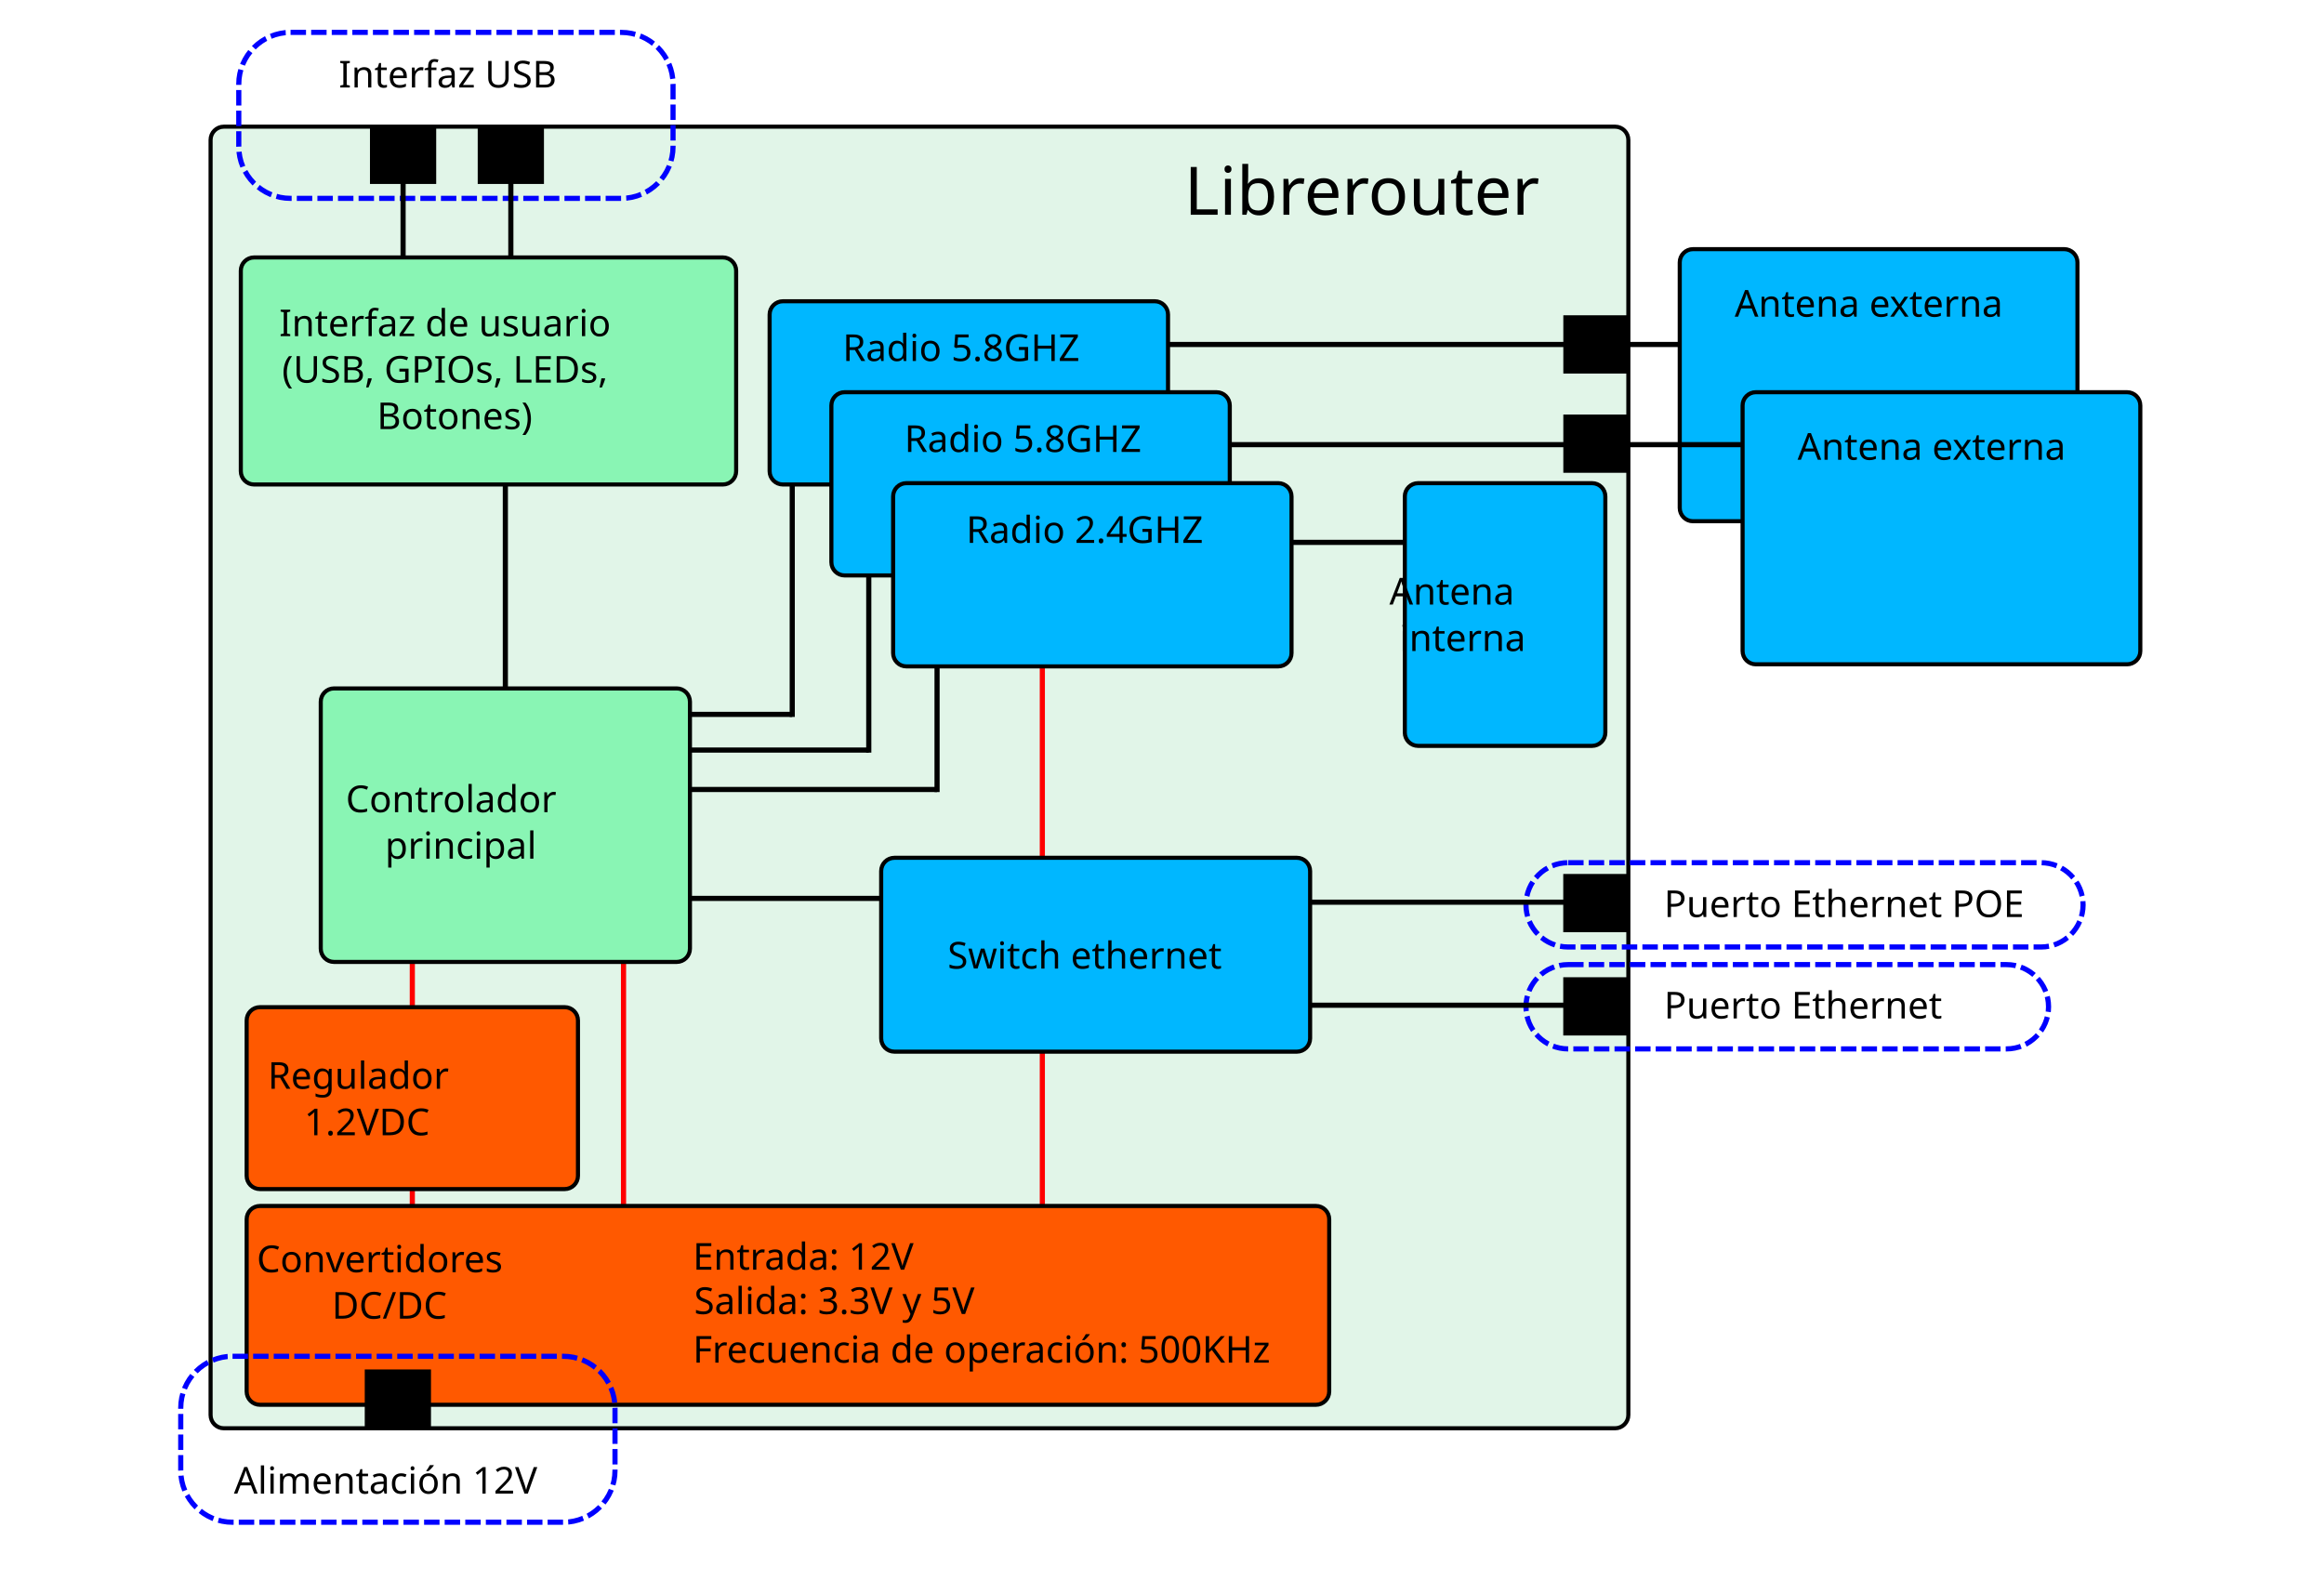
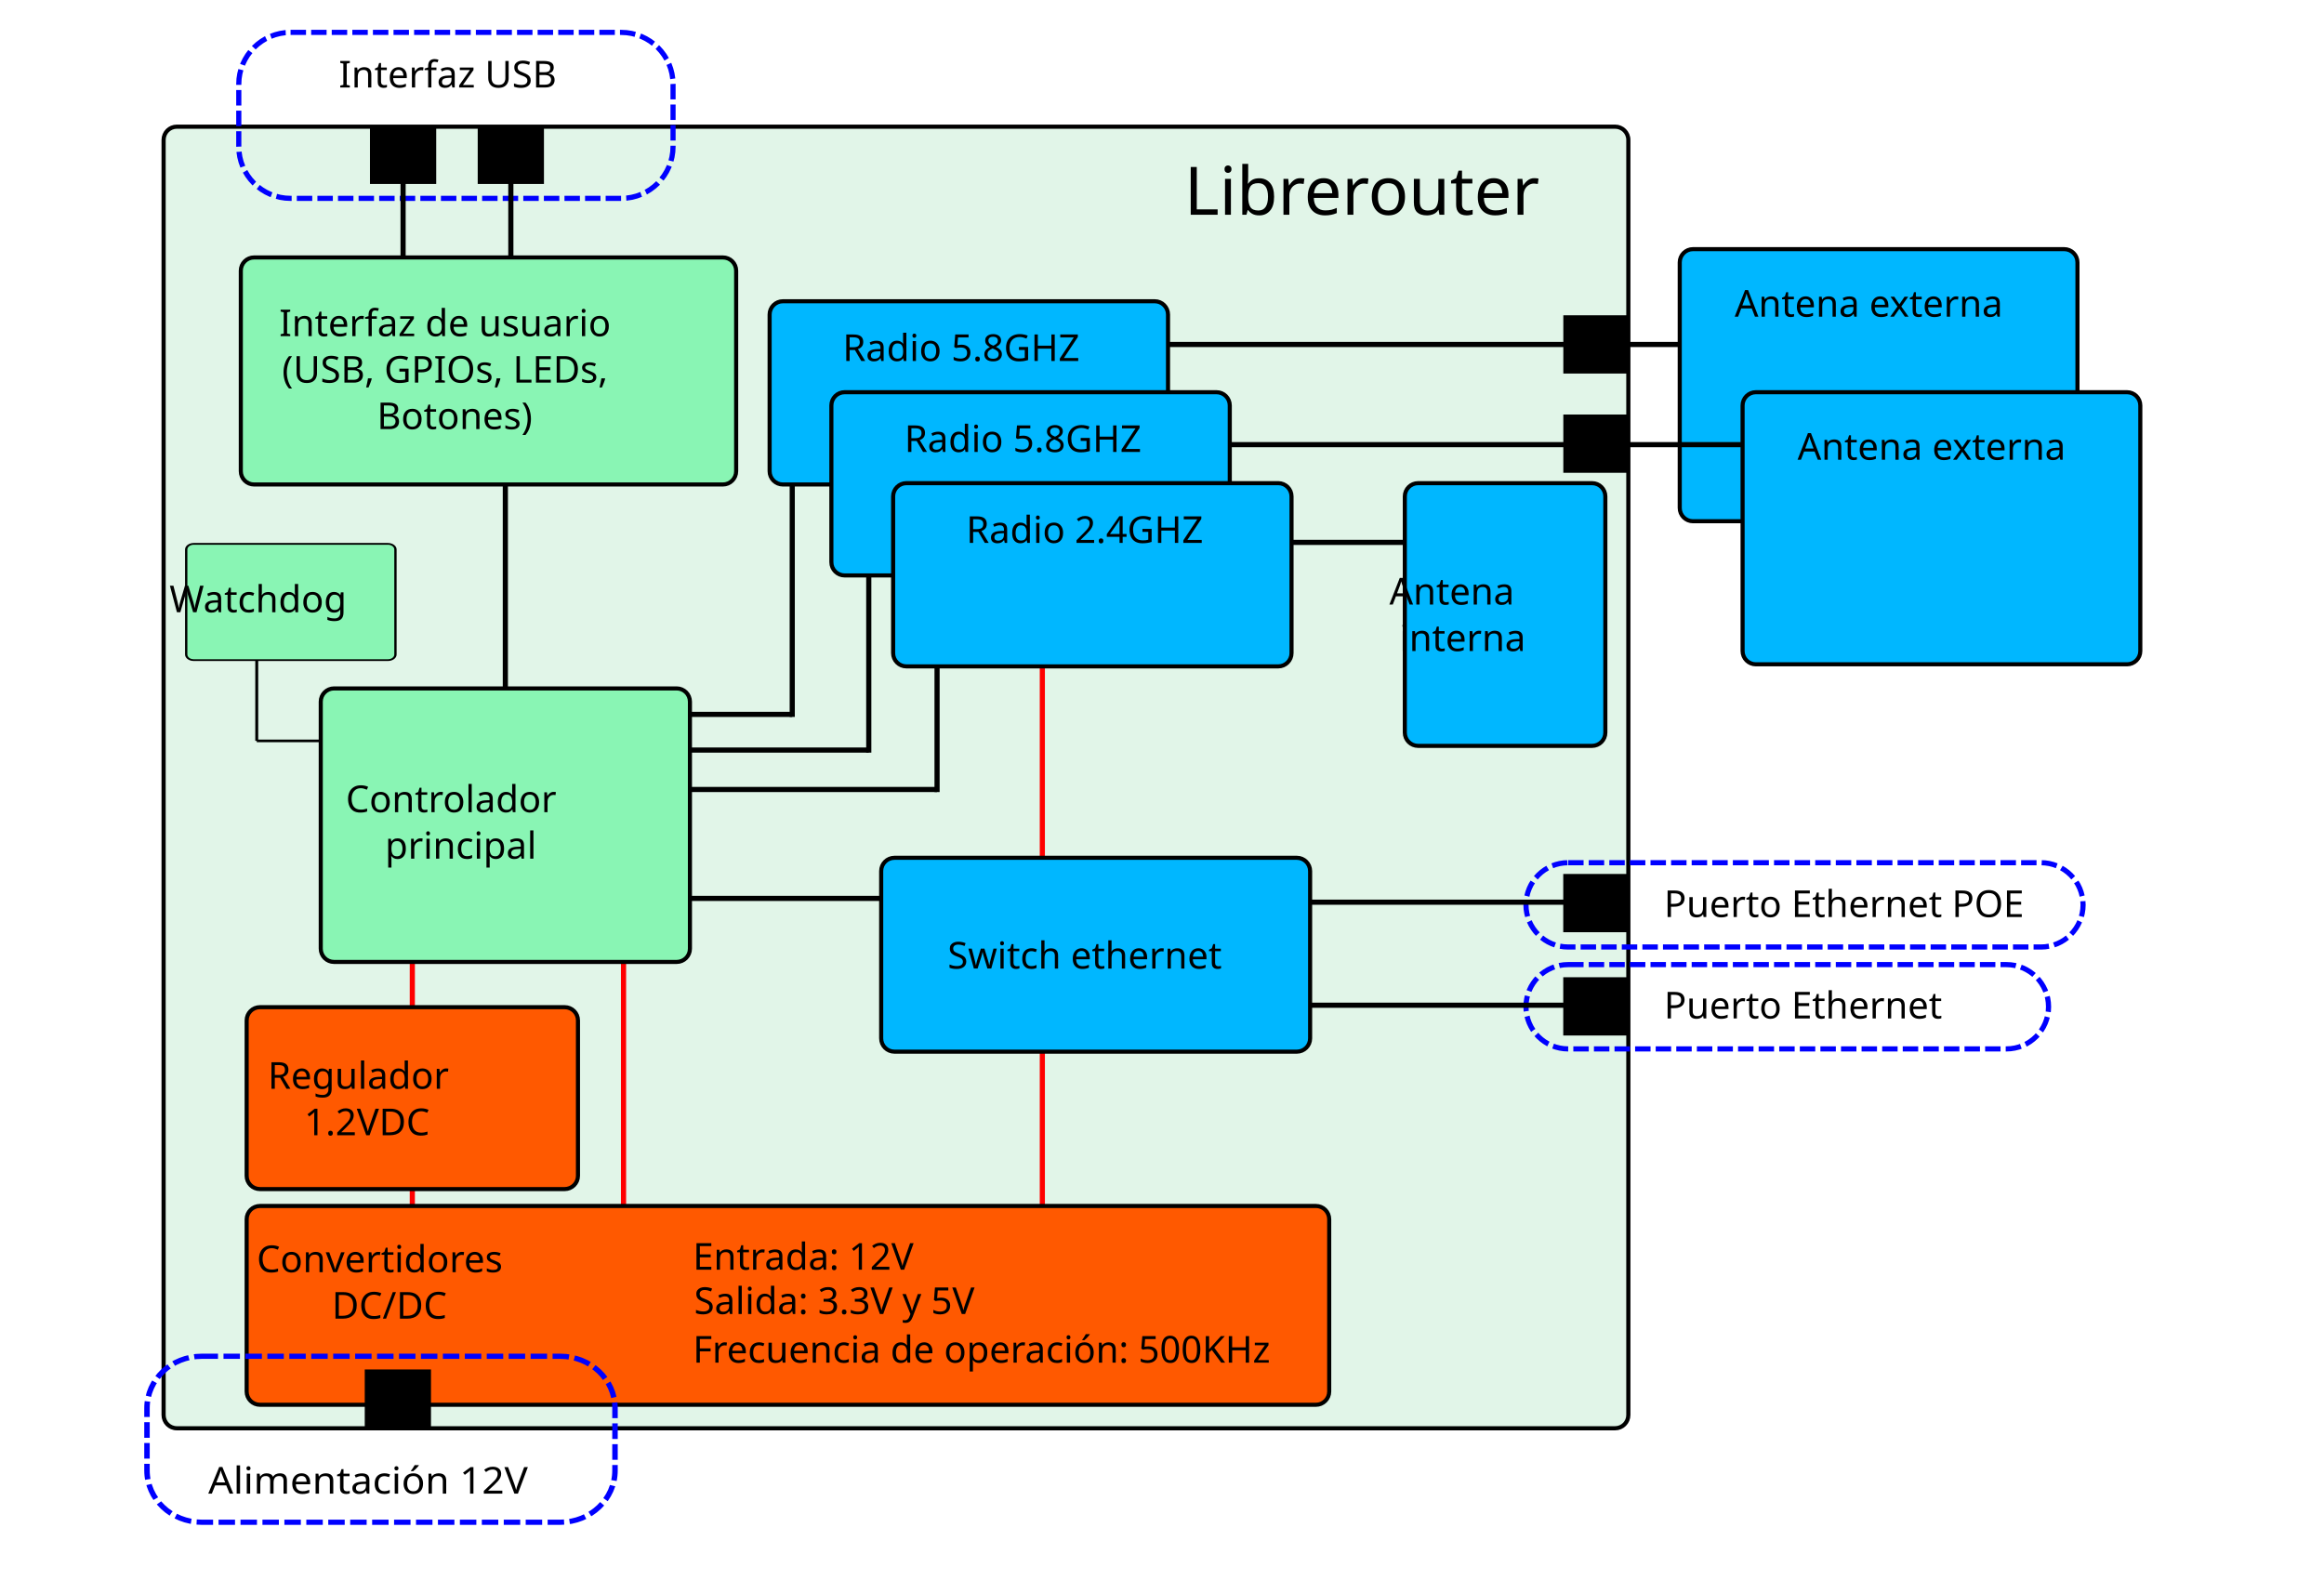
<svg xmlns="http://www.w3.org/2000/svg" width="2500" height="1700" viewBox="0 0 661.458 449.792" version="1.1" id="SVGRoot">
  <defs id="defs18" />
  <g id="layer1" transform="translate(0,152.7917)">
-     <rect style="fill:#e1f5e8;fill-opacity:1;stroke:#000000;stroke-width:1.165;stroke-linejoin:round;stroke-miterlimit:4;stroke-dasharray:none;stroke-opacity:1" id="rect4789" width="403.523" height="370.54" x="59.938" y="-116.733" ry="3.78" />
+     <path style="fill:#e1f5e8;fill-opacity:1;stroke:#000000;stroke-width:4.476;stroke-linejoin:round;stroke-miterlimit:4;stroke-dasharray:none;stroke-opacity:1" d="M 190.273 136.283 C 182.359 136.283 175.988 142.656 175.988 150.57 L 175.988 1522.465 C 175.988 1530.379 182.359 1536.752 190.273 1536.752 L 1737.381 1536.752 C 1745.295 1536.752 1751.666 1530.379 1751.666 1522.465 L 1751.666 150.57 C 1751.666 142.656 1745.295 136.283 1737.381 136.283 L 190.273 136.283 z " transform="matrix(0.2645833,0,0,0.2645833,0,-152.7917)" id="rect4789" />
    <path style="fill:none;stroke:#ff0000;stroke-width:1.465;stroke-linecap:butt;stroke-linejoin:miter;stroke-miterlimit:4;stroke-dasharray:none;stroke-opacity:1" d="M 296.669,198.436 V 20.318" id="path5133-9-6" />
    <path style="fill:none;stroke:#ff0000;stroke-width:1.465;stroke-linecap:butt;stroke-linejoin:miter;stroke-miterlimit:4;stroke-dasharray:none;stroke-opacity:1" d="M 177.467,196.832 V 114.931" id="path5133-9-4" />
    <path style="fill:none;stroke:#ff0000;stroke-width:1.465;stroke-linecap:butt;stroke-linejoin:miter;stroke-miterlimit:4;stroke-dasharray:none;stroke-opacity:1" d="M 117.353,198.837 V 116.936" id="path5133-9" />
    <g id="g4695" transform="translate(-58.76243,-103.2263)">
      <rect ry="3.78" y="36.196" x="277.812" height="52.161" width="113.393" id="rect41-3" style="fill:#00b7ff;fill-opacity:1;stroke:#000000;stroke-width:1.165;stroke-linejoin:round;stroke-miterlimit:4;stroke-dasharray:none;stroke-opacity:1" />
      <text id="text4594" y="53.205" x="298.601" style="font-style:normal;font-weight:normal;font-size:10.583px;line-height:1.25;font-family:sans-serif;letter-spacing:0px;word-spacing:0px;fill:#000000;fill-opacity:1;stroke:none;stroke-width:0.265" xml:space="preserve">
        <tspan id="tspan4596" style="stroke-width:0.265" y="53.205" x="298.601">Radio 5.8GHZ </tspan>
      </text>
    </g>
    <rect style="fill:#ff5900;fill-opacity:1;stroke:#000000;stroke-width:1.165;stroke-linejoin:round;stroke-miterlimit:4;stroke-dasharray:none;stroke-opacity:1" id="rect41-6" width="308.115" height="56.594" x="70.203" y="190.523" ry="3.78" />
    <text xml:space="preserve" style="font-style:normal;font-weight:normal;font-size:10.583px;line-height:1.25;font-family:sans-serif;text-align:center;letter-spacing:0px;word-spacing:0px;text-anchor:middle;fill:#000000;fill-opacity:1;stroke:none;stroke-width:0.265" x="117.714" y="209.373" id="text4620">
      <tspan x="117.714" y="209.373" style="text-align:center;text-anchor:middle;stroke-width:0.265" id="tspan4622">Convertidores</tspan>
      <tspan x="117.714" y="222.602" style="text-align:center;text-anchor:middle;stroke-width:0.265" id="tspan4791">DC/DC</tspan>
    </text>
    <text xml:space="preserve" style="font-style:normal;font-weight:normal;font-size:10.583px;line-height:1.25;font-family:sans-serif;letter-spacing:0px;word-spacing:0px;fill:#000000;fill-opacity:1;stroke:none;stroke-width:0.265" x="197.204" y="208.666" id="text4628">
      <tspan id="tspan4626" x="197.204" y="208.666" style="stroke-width:0.265">Entrada: 12V</tspan>
    </text>
    <text xml:space="preserve" style="font-style:normal;font-weight:normal;font-size:10.583px;line-height:1.25;font-family:sans-serif;letter-spacing:0px;word-spacing:0px;fill:#000000;fill-opacity:1;stroke:none;stroke-width:0.265" x="197.545" y="221.276" id="text4632">
      <tspan x="197.545" y="221.276" style="stroke-width:0.265" id="tspan4634">Salida: 3.3V y 5V</tspan>
    </text>
    <text xml:space="preserve" style="font-style:normal;font-weight:normal;font-size:10.583px;line-height:1.25;font-family:sans-serif;letter-spacing:0px;word-spacing:0px;fill:#000000;fill-opacity:1;stroke:none;stroke-width:0.265" x="197.204" y="235.124" id="text4640">
      <tspan x="197.204" y="235.124" style="stroke-width:0.265" id="tspan4646">Frecuencia de operación: 500KHz</tspan>
    </text>
    <rect ry="14.741" y="-143.569" x="67.96" height="47.247" width="123.598" id="rect5373" style="fill:none;fill-opacity:1;stroke:#0000ff;stroke-width:1.465;stroke-linejoin:miter;stroke-miterlimit:4;stroke-dasharray:4.395, 1.465;stroke-dashoffset:0;stroke-opacity:1" />
    <rect ry="12.001" y="121.808" x="434.325" height="24.001" width="148.734" id="rect5373-5-4" style="fill:none;fill-opacity:1;stroke:#0000ff;stroke-width:1.465;stroke-linejoin:miter;stroke-miterlimit:4;stroke-dasharray:4.395, 1.465;stroke-dashoffset:0;stroke-opacity:1" />
    <rect ry="12.001" y="92.798" x="434.325" height="24.001" width="158.561" id="rect5373-5-4-8" style="fill:none;fill-opacity:1;stroke:#0000ff;stroke-width:1.465;stroke-linejoin:miter;stroke-miterlimit:4;stroke-dasharray:4.395, 1.465;stroke-dashoffset:0;stroke-opacity:1" />
-     <rect ry="14.741" y="233.311" x="51.443" height="47.247" width="123.598" id="rect5373-1" style="fill:none;fill-opacity:1;stroke:#0000ff;stroke-width:1.465;stroke-linejoin:miter;stroke-miterlimit:4;stroke-dasharray:4.395, 1.465;stroke-dashoffset:0;stroke-opacity:1" />
    <g id="g4675" transform="translate(61.434,-163.7025)">
      <rect ry="3.78" y="84.199" x="7.106" height="64.634" width="140.985" id="rect41-35" style="fill:#89f5b4;fill-opacity:1;stroke:#000000;stroke-width:1.165;stroke-linejoin:round;stroke-miterlimit:4;stroke-dasharray:none;stroke-opacity:1" />
      <text id="text4667" y="106.61" x="77.606" style="font-style:normal;font-weight:normal;font-size:10.583px;line-height:1.25;font-family:sans-serif;text-align:center;letter-spacing:0px;word-spacing:0px;text-anchor:middle;fill:#000000;fill-opacity:1;stroke:none;stroke-width:0.265" xml:space="preserve">
        <tspan style="text-align:center;text-anchor:middle;stroke-width:0.265" y="106.61" x="77.606" id="tspan5001">Interfaz de usuario</tspan>
        <tspan style="text-align:center;text-anchor:middle;stroke-width:0.265" y="119.839" x="77.606" id="tspan5009">(USB, GPIOs, LEDs,</tspan>
        <tspan style="text-align:center;text-anchor:middle;stroke-width:0.265" y="133.068" x="77.606" id="tspan5011">Botones)</tspan>
      </text>
      <text xml:space="preserve" style="font-style:normal;font-weight:normal;font-size:10.583px;line-height:1.25;font-family:sans-serif;letter-spacing:0px;word-spacing:0px;fill:#000000;fill-opacity:1;stroke:none;stroke-width:0.265" x="12.851" y="121.619" id="text5007">
        <tspan id="tspan5005" x="12.851" y="130.983" style="stroke-width:0.265" />
      </text>
    </g>
    <g transform="translate(-41.1865,-77.33491)" id="g4695-2">
      <rect ry="3.78" y="36.196" x="277.812" height="52.161" width="113.393" id="rect41-3-9" style="fill:#00b7ff;fill-opacity:1;stroke:#000000;stroke-width:1.165;stroke-linejoin:round;stroke-miterlimit:4;stroke-dasharray:none;stroke-opacity:1" />
      <text id="text4594-1" y="53.205" x="298.601" style="font-style:normal;font-weight:normal;font-size:10.583px;line-height:1.25;font-family:sans-serif;letter-spacing:0px;word-spacing:0px;fill:#000000;fill-opacity:1;stroke:none;stroke-width:0.265" xml:space="preserve">
        <tspan id="tspan4596-2" style="stroke-width:0.265" y="53.205" x="298.601">Radio 5.8GHZ </tspan>
      </text>
    </g>
    <g transform="translate(-23.61064,-51.44354)" id="g4695-2-7">
      <rect ry="3.78" y="36.196" x="277.812" height="52.161" width="113.393" id="rect41-3-9-0" style="fill:#00b7ff;fill-opacity:1;stroke:#000000;stroke-width:1.165;stroke-linejoin:round;stroke-miterlimit:4;stroke-dasharray:none;stroke-opacity:1" />
      <text id="text4594-1-9" y="53.205" x="298.601" style="font-style:normal;font-weight:normal;font-size:10.583px;line-height:1.25;font-family:sans-serif;letter-spacing:0px;word-spacing:0px;fill:#000000;fill-opacity:1;stroke:none;stroke-width:0.265" xml:space="preserve">
        <tspan id="tspan4596-2-3" style="stroke-width:0.265" y="53.205" x="298.601">Radio 2.4GHZ </tspan>
      </text>
    </g>
    <g transform="translate(194.9855,-111.2601)" id="g4796">
      <rect ry="3.78" y="29.393" x="283.104" height="77.461" width="113.198" id="rect41-3-9-0-0" style="fill:#00b7ff;fill-opacity:1;stroke:#000000;stroke-width:1.165;stroke-linejoin:round;stroke-miterlimit:4;stroke-dasharray:none;stroke-opacity:1" />
      <text id="text4594-1-9-6" y="48.623" x="298.745" style="font-style:normal;font-weight:normal;font-size:10.583px;line-height:1.25;font-family:sans-serif;letter-spacing:0px;word-spacing:0px;fill:#000000;fill-opacity:1;stroke:none;stroke-width:0.265" xml:space="preserve">
        <tspan id="tspan4596-2-3-2" style="stroke-width:0.265" y="48.623" x="298.745">Antena externa </tspan>
      </text>
    </g>
    <g transform="translate(111.391,7.744858)" id="g4796-6-9">
      <g transform="translate(5.34539,-52.38483)" id="g4860">
        <rect style="fill:#00b7ff;fill-opacity:1;stroke:#000000;stroke-width:1.165;stroke-linejoin:round;stroke-miterlimit:4;stroke-dasharray:none;stroke-opacity:1" id="rect41-3-9-0-0-1-2" width="57.072" height="74.788" x="283.104" y="29.393" ry="3.78" />
        <text xml:space="preserve" style="font-style:normal;font-weight:normal;font-size:10.583px;line-height:1.25;font-family:sans-serif;text-align:center;letter-spacing:0px;word-spacing:0px;text-anchor:middle;fill:#000000;fill-opacity:1;stroke:none;stroke-width:0.265" x="311.63" y="63.955" id="text4594-1-9-6-8-0">
          <tspan x="311.63" y="63.955" style="text-align:center;text-anchor:middle;stroke-width:0.265" id="tspan4596-2-3-2-7-2">Antena</tspan>
          <tspan x="313.314" y="77.184" style="text-align:center;text-anchor:middle;stroke-width:0.265" id="tspan4854">interna </tspan>
        </text>
      </g>
    </g>
    <path id="path4862" d="M 332.697,-54.727 H 478.225" style="fill:none;stroke:#000000;stroke-width:1.465;stroke-linecap:butt;stroke-linejoin:miter;stroke-miterlimit:4;stroke-dasharray:none;stroke-opacity:1" />
    <path id="path4862-3" d="M 350.015,-26.208 H 495.543" style="fill:none;stroke:#000000;stroke-width:1.465;stroke-linecap:butt;stroke-linejoin:miter;stroke-miterlimit:4;stroke-dasharray:none;stroke-opacity:1" />
    <g transform="translate(212.873,-70.53134)" id="g4796-7">
      <rect ry="3.78" y="29.393" x="283.104" height="77.461" width="113.198" id="rect41-3-9-0-0-5" style="fill:#00b7ff;fill-opacity:1;stroke:#000000;stroke-width:1.165;stroke-linejoin:round;stroke-miterlimit:4;stroke-dasharray:none;stroke-opacity:1" />
      <text id="text4594-1-9-6-9" y="48.623" x="298.745" style="font-style:normal;font-weight:normal;font-size:10.583px;line-height:1.25;font-family:sans-serif;letter-spacing:0px;word-spacing:0px;fill:#000000;fill-opacity:1;stroke:none;stroke-width:0.265" xml:space="preserve">
        <tspan id="tspan4596-2-3-2-2" style="stroke-width:0.265" y="48.623" x="298.745">Antena externa </tspan>
      </text>
    </g>
    <g id="g5071" transform="translate(65.21376,-86.59533)">
      <rect ry="3.78" y="178.002" x="185.586" height="55.185" width="122.086" id="rect41-3-6" style="fill:#00b7ff;fill-opacity:1;stroke:#000000;stroke-width:1.165;stroke-linejoin:round;stroke-miterlimit:4;stroke-dasharray:none;stroke-opacity:1" />
      <text id="text4783" y="209.539" x="204.49" style="font-style:normal;font-weight:normal;font-size:10.583px;line-height:1.25;font-family:sans-serif;letter-spacing:0px;word-spacing:0px;fill:#000000;fill-opacity:1;stroke:none;stroke-width:0.265" xml:space="preserve">
        <tspan id="tspan4785" style="stroke-width:0.265" y="209.539" x="204.49">Switch ethernet</tspan>
      </text>
    </g>
    <path id="path4862-3-2" d="m 367.308,1.611 h 32.608" style="fill:none;stroke:#000000;stroke-width:1.465;stroke-linecap:butt;stroke-linejoin:miter;stroke-miterlimit:4;stroke-dasharray:none;stroke-opacity:1" />
    <g id="g4675-8" transform="translate(101.1215,-90.22389)">
      <g id="g4997" transform="translate(-21.16667,49.2125)">
        <rect style="fill:#89f5b4;fill-opacity:1;stroke:#000000;stroke-width:1.165;stroke-linejoin:round;stroke-miterlimit:4;stroke-dasharray:none;stroke-opacity:1" id="rect41-35-9" width="105.077" height="77.863" x="11.339" y="84.199" ry="3.78" />
        <text xml:space="preserve" style="font-style:normal;font-weight:normal;font-size:10.583px;line-height:1.25;font-family:sans-serif;text-align:center;letter-spacing:0px;word-spacing:0px;text-anchor:middle;fill:#000000;fill-opacity:1;stroke:none;stroke-width:0.265" x="63.586" y="119.436" id="text4667-7">
          <tspan x="63.586" y="119.436" style="text-align:center;text-anchor:middle;stroke-width:0.265" id="tspan4669-6">Controlador</tspan>
          <tspan id="tspan4991" x="63.586" y="132.665" style="text-align:center;text-anchor:middle;stroke-width:0.265">principal</tspan>
        </text>
      </g>
    </g>
    <rect style="fill:#000000;fill-opacity:1;stroke:#000000;stroke-width:1.465;stroke-linejoin:miter;stroke-miterlimit:4;stroke-dasharray:none;stroke-opacity:1" id="rect5013" width="17.387" height="15.119" x="445.685" y="-62.305" ry="0" />
    <rect style="fill:#000000;fill-opacity:1;stroke:#000000;stroke-width:1.465;stroke-linejoin:miter;stroke-miterlimit:4;stroke-dasharray:none;stroke-opacity:1" id="rect5013-1" width="17.387" height="15.119" x="445.685" y="-34.051" ry="0" />
    <rect style="fill:#000000;fill-opacity:1;stroke:#000000;stroke-width:1.465;stroke-linejoin:miter;stroke-miterlimit:4;stroke-dasharray:none;stroke-opacity:1" id="rect5013-1-2" width="17.387" height="15.119" x="445.665" y="96.739" ry="0" />
    <rect style="fill:#000000;fill-opacity:1;stroke:#000000;stroke-width:1.465;stroke-linejoin:miter;stroke-miterlimit:4;stroke-dasharray:none;stroke-opacity:1" id="rect5013-1-2-9" width="17.387" height="15.119" x="445.665" y="126.139" ry="0" />
    <rect style="fill:#000000;fill-opacity:1;stroke:#000000;stroke-width:1.465;stroke-linejoin:miter;stroke-miterlimit:4;stroke-dasharray:none;stroke-opacity:1" id="rect5013-1-2-3" width="17.387" height="15.119" x="104.548" y="237.795" ry="0" />
    <path id="path4862-3-1" d="M 372.883,104.042 H 453.966" style="fill:none;stroke:#000000;stroke-width:1.465;stroke-linecap:butt;stroke-linejoin:miter;stroke-miterlimit:4;stroke-dasharray:none;stroke-opacity:1" />
    <path id="path4862-3-1-9" d="m 372.835,133.373 h 82.121" style="fill:none;stroke:#000000;stroke-width:1.465;stroke-linecap:butt;stroke-linejoin:miter;stroke-miterlimit:4;stroke-dasharray:none;stroke-opacity:1" />
    <text xml:space="preserve" style="font-style:normal;font-weight:normal;font-size:10.583px;line-height:1.25;font-family:sans-serif;letter-spacing:0px;word-spacing:0px;fill:#000000;fill-opacity:1;stroke:none;stroke-width:0.265" x="473.607" y="108.265" id="text5105">
      <tspan x="473.607" y="108.265" style="stroke-width:0.265" id="tspan5107">Puerto Ethernet POE</tspan>
    </text>
    <text xml:space="preserve" style="font-style:normal;font-weight:normal;font-size:10.583px;line-height:1.25;font-family:sans-serif;letter-spacing:0px;word-spacing:0px;fill:#000000;fill-opacity:1;stroke:none;stroke-width:0.265" x="473.607" y="137.141" id="text5113">
      <tspan id="tspan5111" x="473.607" y="137.141" style="stroke-width:0.265">Puerto Ethernet</tspan>
      <tspan x="473.607" y="150.37" style="stroke-width:0.265" id="tspan5115" />
    </text>
-     <text xml:space="preserve" style="font-style:normal;font-weight:normal;font-size:10.583px;line-height:1.25;font-family:sans-serif;letter-spacing:0px;word-spacing:0px;fill:#000000;fill-opacity:1;stroke:none;stroke-width:0.265" x="66.578" y="272.411" id="text5119">
-       <tspan x="66.578" y="272.411" style="stroke-width:0.265" id="tspan5121">Alimentación 12V</tspan>
-     </text>
+     <g id="g4692" transform="matrix(1.053497,0,0,1,-9.364217,0)">
+       <rect style="fill:none;fill-opacity:1;stroke:#0000ff;stroke-width:1.482;stroke-linejoin:miter;stroke-miterlimit:4;stroke-dasharray:4.445, 1.482;stroke-dashoffset:0;stroke-opacity:1" id="rect5373-1" width="126.439" height="47.247" x="48.601" y="233.311" ry="14.741" />
+       <text id="text5119" y="272.411" x="65.157" style="font-style:normal;font-weight:normal;font-size:10.583px;line-height:1.25;font-family:sans-serif;letter-spacing:0px;word-spacing:0px;fill:#000000;fill-opacity:1;stroke:none;stroke-width:0.265" xml:space="preserve">
+         <tspan id="tspan5121" style="stroke-width:0.265" y="272.411" x="65.157">Alimentación 12V</tspan>
+       </text>
+     </g>
    <text xml:space="preserve" style="font-style:normal;font-variant:normal;font-weight:normal;font-stretch:normal;font-size:19.05px;line-height:1.25;font-family:sans-serif;-inkscape-font-specification:'sans-serif, Normal';font-variant-ligatures:normal;font-variant-caps:normal;font-variant-numeric:normal;font-feature-settings:normal;text-align:start;letter-spacing:0px;word-spacing:0px;writing-mode:lr-tb;text-anchor:start;fill:#000000;fill-opacity:1;stroke:none;stroke-width:0.265" x="337.063" y="-91.664" id="text5131">
      <tspan id="tspan5129" x="337.063" y="-91.664" style="font-style:normal;font-variant:normal;font-weight:normal;font-stretch:normal;font-size:19.05px;font-family:sans-serif;-inkscape-font-specification:'sans-serif, Normal';font-variant-ligatures:normal;font-variant-caps:normal;font-variant-numeric:normal;font-feature-settings:normal;text-align:start;writing-mode:lr-tb;text-anchor:start;stroke-width:0.265">Librerouter</tspan>
    </text>
    <path style="fill:none;stroke:#000000;stroke-width:1.465;stroke-linecap:butt;stroke-linejoin:miter;stroke-miterlimit:4;stroke-dasharray:none;stroke-opacity:1" d="M 143.833,43.339 V -14.775" id="path5133" />
    <path id="path4862-3-1-6" d="m 196.259,102.962 h 54.814" style="fill:none;stroke:#000000;stroke-width:1.465;stroke-linecap:butt;stroke-linejoin:miter;stroke-miterlimit:4;stroke-dasharray:none;stroke-opacity:1" />
    <path id="path4862-3-1-0" d="m 196.254,71.959 h 70.451" style="fill:none;stroke:#000000;stroke-width:1.465;stroke-linecap:butt;stroke-linejoin:miter;stroke-miterlimit:4;stroke-dasharray:none;stroke-opacity:1" />
    <path id="path4862-3-1-4" d="m 196.254,60.734 h 51.016" style="fill:none;stroke:#000000;stroke-width:1.465;stroke-linecap:butt;stroke-linejoin:miter;stroke-miterlimit:4;stroke-dasharray:none;stroke-opacity:1" />
    <path id="path4862-3-1-8" d="m 196.254,50.577 h 29.233" style="fill:none;stroke:#000000;stroke-width:1.465;stroke-linecap:butt;stroke-linejoin:miter;stroke-miterlimit:4;stroke-dasharray:none;stroke-opacity:1" />
    <path style="fill:none;stroke:#000000;stroke-width:1.465;stroke-linecap:butt;stroke-linejoin:miter;stroke-miterlimit:4;stroke-dasharray:none;stroke-opacity:1" d="M 225.487,51.298 V -15.09" id="path5133-8" />
    <path style="fill:none;stroke:#000000;stroke-width:1.465;stroke-linecap:butt;stroke-linejoin:miter;stroke-miterlimit:4;stroke-dasharray:none;stroke-opacity:1" d="M 247.269,61.468 V 10.823" id="path5133-89" />
    <path style="fill:none;stroke:#000000;stroke-width:1.465;stroke-linecap:butt;stroke-linejoin:miter;stroke-miterlimit:4;stroke-dasharray:none;stroke-opacity:1" d="M 266.705,72.694 V 36.629" id="path5133-7" />
    <g id="g4960-7" transform="translate(58.86377,-97.68058)">
      <g id="g5256">
        <rect style="fill:#ff5900;fill-opacity:1;stroke:#000000;stroke-width:1.165;stroke-linejoin:round;stroke-miterlimit:4;stroke-dasharray:none;stroke-opacity:1" id="rect41-6-6" width="94.299" height="51.783" x="11.339" y="231.61" ry="3.78" />
        <text xml:space="preserve" style="font-style:normal;font-weight:normal;font-size:10.583px;line-height:1.25;font-family:sans-serif;text-align:center;letter-spacing:0px;word-spacing:0px;text-anchor:middle;fill:#000000;fill-opacity:1;stroke:none;stroke-width:0.265" x="57.969" y="254.832" id="text4620-4">
          <tspan id="tspan5240" x="59.654" y="254.832" style="text-align:center;text-anchor:middle;stroke-width:0.265">Regulador </tspan>
          <tspan id="tspan5248" x="57.969" y="268.062" style="text-align:center;text-anchor:middle;stroke-width:0.265">1.2VDC</tspan>
        </text>
      </g>
    </g>
    <rect style="fill:#000000;fill-opacity:1;stroke:#000000;stroke-width:1.465;stroke-linejoin:miter;stroke-miterlimit:4;stroke-dasharray:none;stroke-opacity:1" id="rect5013-1-2-3-9" width="17.387" height="15.119" x="106.032" y="-116.275" ry="0" />
    <rect style="fill:#000000;fill-opacity:1;stroke:#000000;stroke-width:1.465;stroke-linejoin:miter;stroke-miterlimit:4;stroke-dasharray:none;stroke-opacity:1" id="rect5013-1-2-3-2" width="17.387" height="15.119" x="136.701" y="-116.275" ry="0" />
    <path style="fill:none;stroke:#000000;stroke-width:1.465;stroke-linecap:butt;stroke-linejoin:miter;stroke-miterlimit:4;stroke-dasharray:none;stroke-opacity:1" d="M 145.395,-79.212 V -101.378" id="path5133-2" />
    <path style="fill:none;stroke:#000000;stroke-width:1.465;stroke-linecap:butt;stroke-linejoin:miter;stroke-miterlimit:4;stroke-dasharray:none;stroke-opacity:1" d="M 114.725,-79.124 V -110.11" id="path5133-4" />
    <text xml:space="preserve" style="font-style:normal;font-weight:normal;font-size:10.583px;line-height:1.25;font-family:sans-serif;letter-spacing:0px;word-spacing:0px;fill:#000000;fill-opacity:1;stroke:none;stroke-width:0.265" x="96.413" y="-127.884" id="text5119-7">
      <tspan x="96.413" y="-127.884" style="stroke-width:0.265" id="tspan5121-7">Interfaz USB</tspan>
    </text>
+     <g id="g4687" transform="translate(-10.58333,0.5291667)">
+       <g transform="matrix(1.253157,0,0,0.9981732,117.9906,-72.48136)" id="g4675-8-3">
+         <g transform="translate(-21.16667,49.2125)" id="g4997-6">
+           <g transform="matrix(0.4522645,0,0,0.4258714,-27.37784,-10.94986)" id="g4652">
+             <rect style="fill:#89f5b4;fill-opacity:1;stroke:#000000;stroke-width:1.165;stroke-linejoin:round;stroke-miterlimit:4;stroke-dasharray:none;stroke-opacity:1" id="rect41-35-9-7" width="105.077" height="77.863" x="11.339" y="84.199" ry="3.78" />
+           </g>
+         </g>
+       </g>
+       <text id="text4667-7-6" y="20.973" x="93.665" style="font-style:normal;font-weight:normal;font-size:10.583px;line-height:1.25;font-family:sans-serif;text-align:center;letter-spacing:0px;word-spacing:0px;text-anchor:middle;fill:#000000;fill-opacity:1;stroke:none;stroke-width:0.265" xml:space="preserve">
+         <tspan style="text-align:center;text-anchor:middle;stroke-width:0.265" y="20.973" x="93.665" id="tspan4991-9">Watchdog</tspan>
+       </text>
+     </g>
+     <path id="path4862-3-1-0-2" d="M 73.074,58.123 H 91.177" style="fill:none;stroke:#000000;stroke-width:0.743;stroke-linecap:butt;stroke-linejoin:miter;stroke-miterlimit:4;stroke-dasharray:none;stroke-opacity:1" />
+     <path id="path4862-3-1-0-2-7" d="M 73.074,35.209 V 58.123" style="fill:none;stroke:#000000;stroke-width:0.835;stroke-linecap:butt;stroke-linejoin:miter;stroke-miterlimit:4;stroke-dasharray:none;stroke-opacity:1" />
  </g>
</svg>
